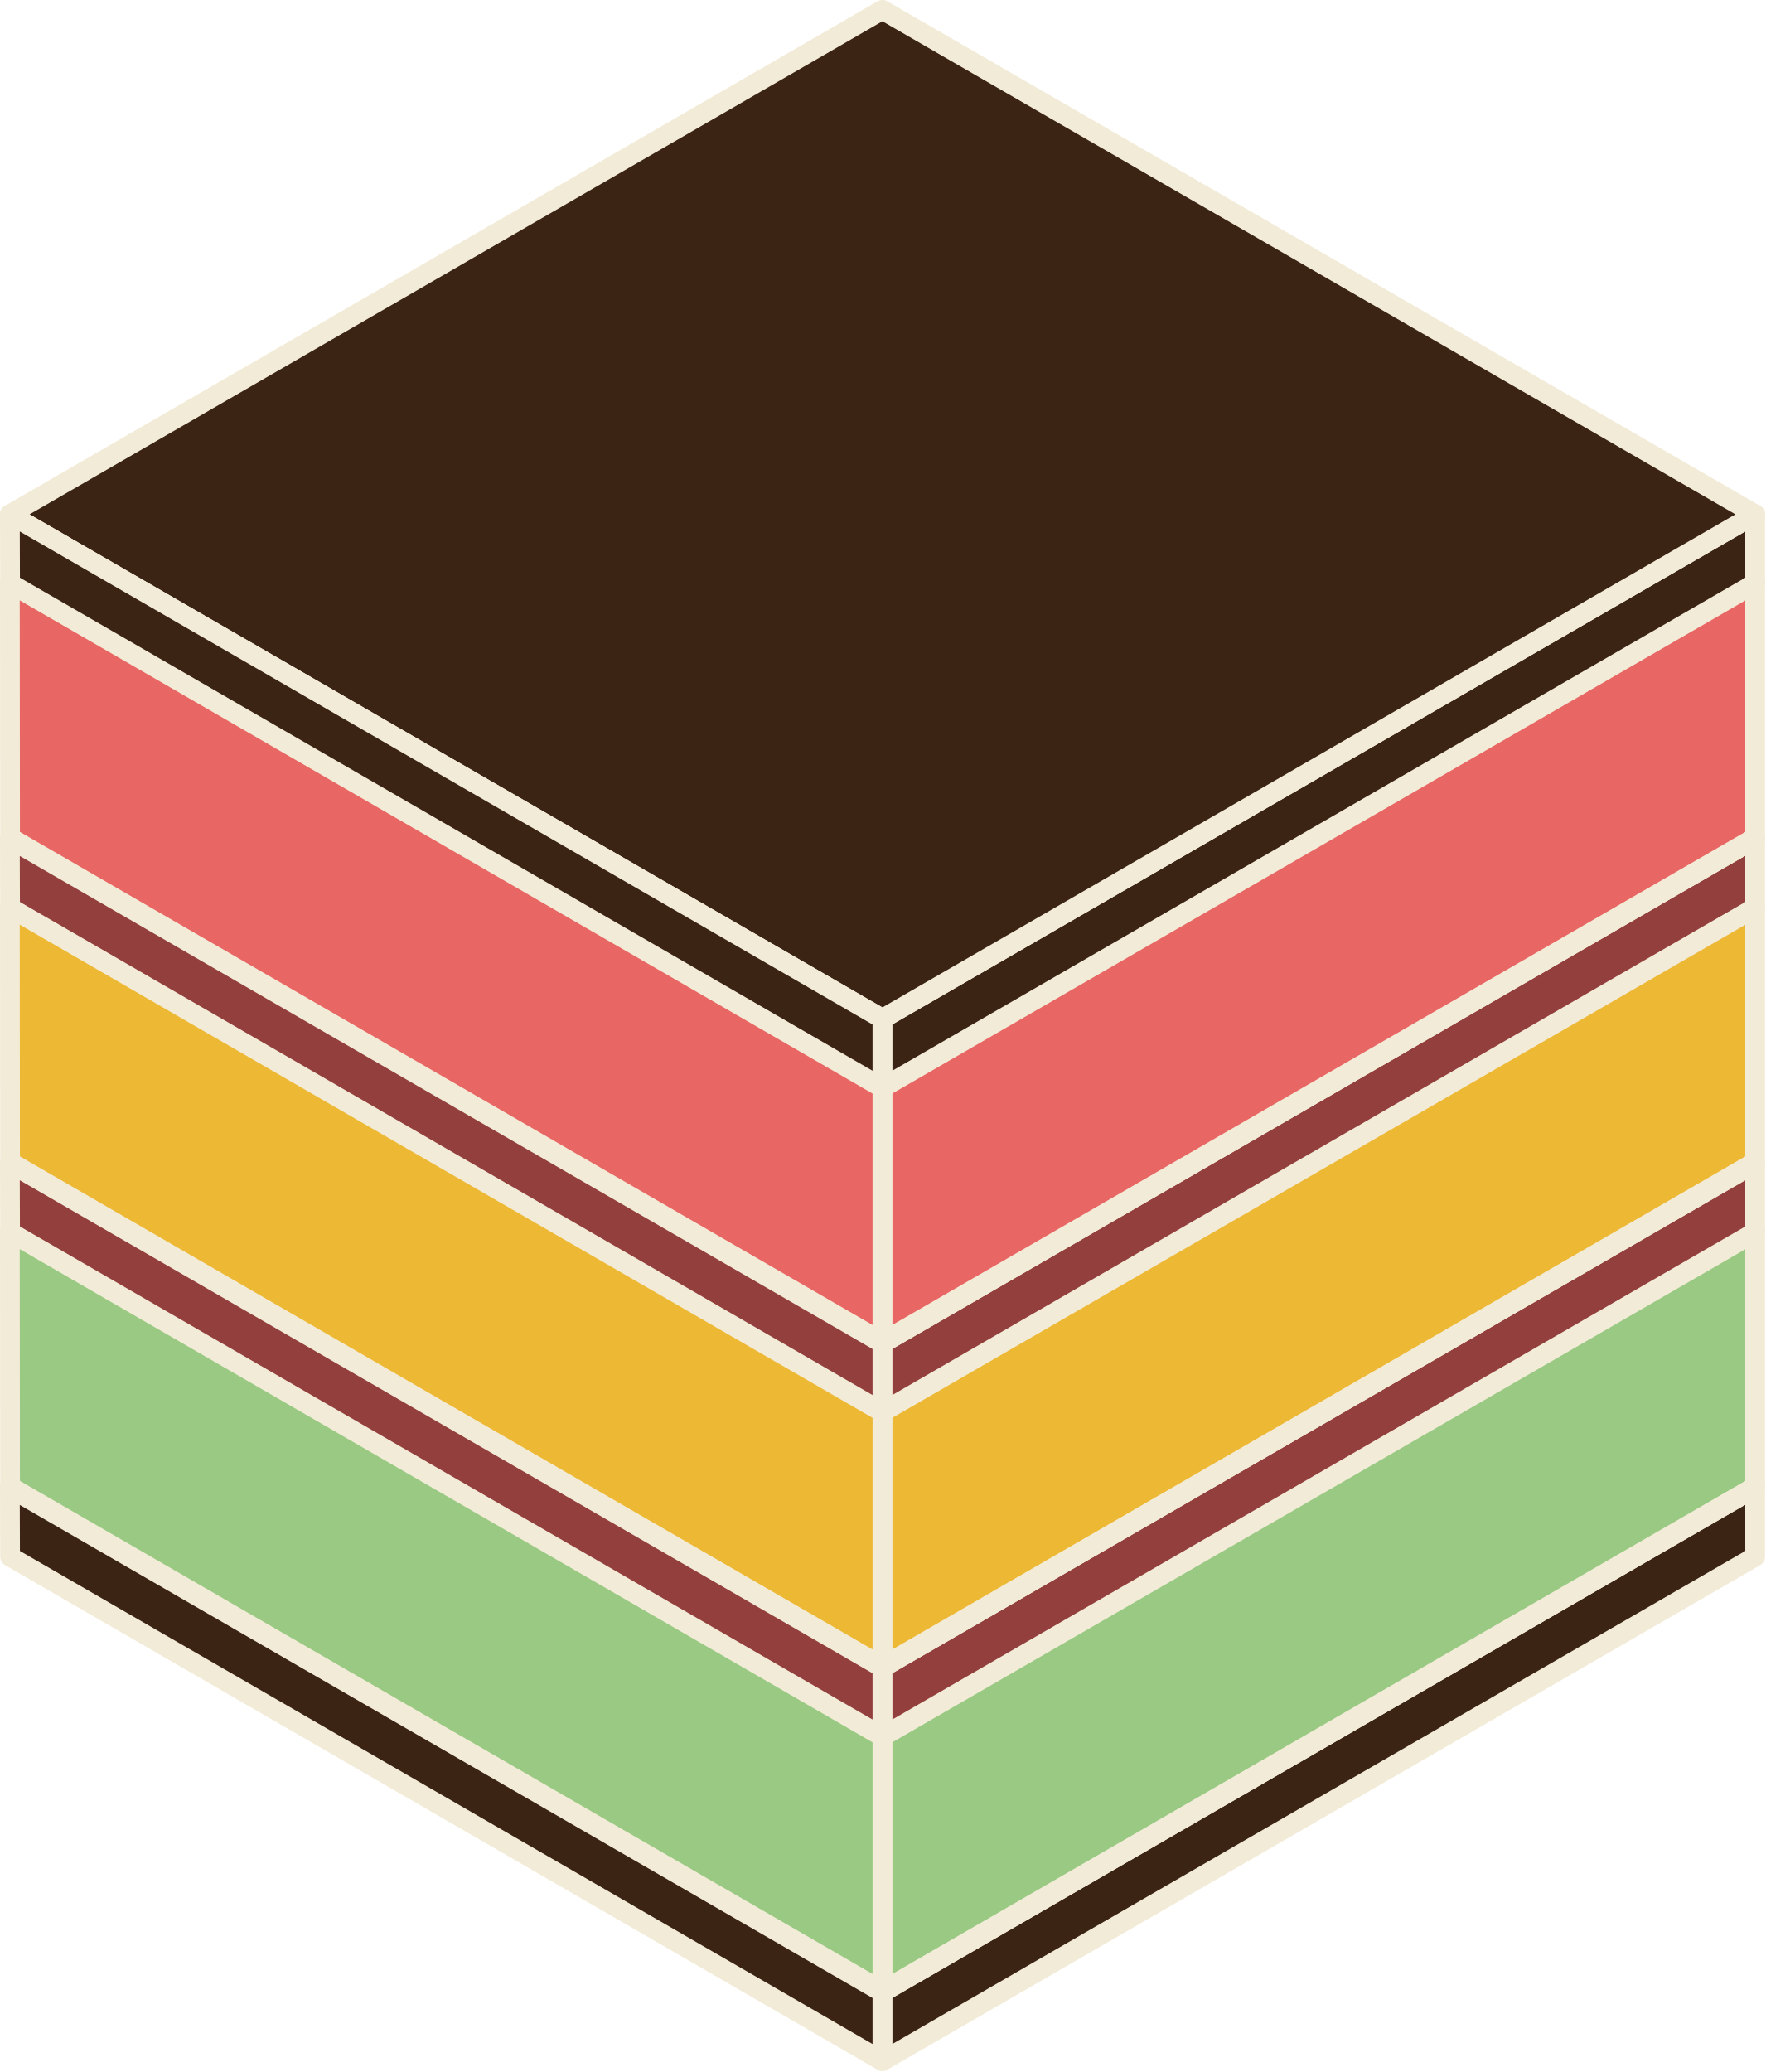
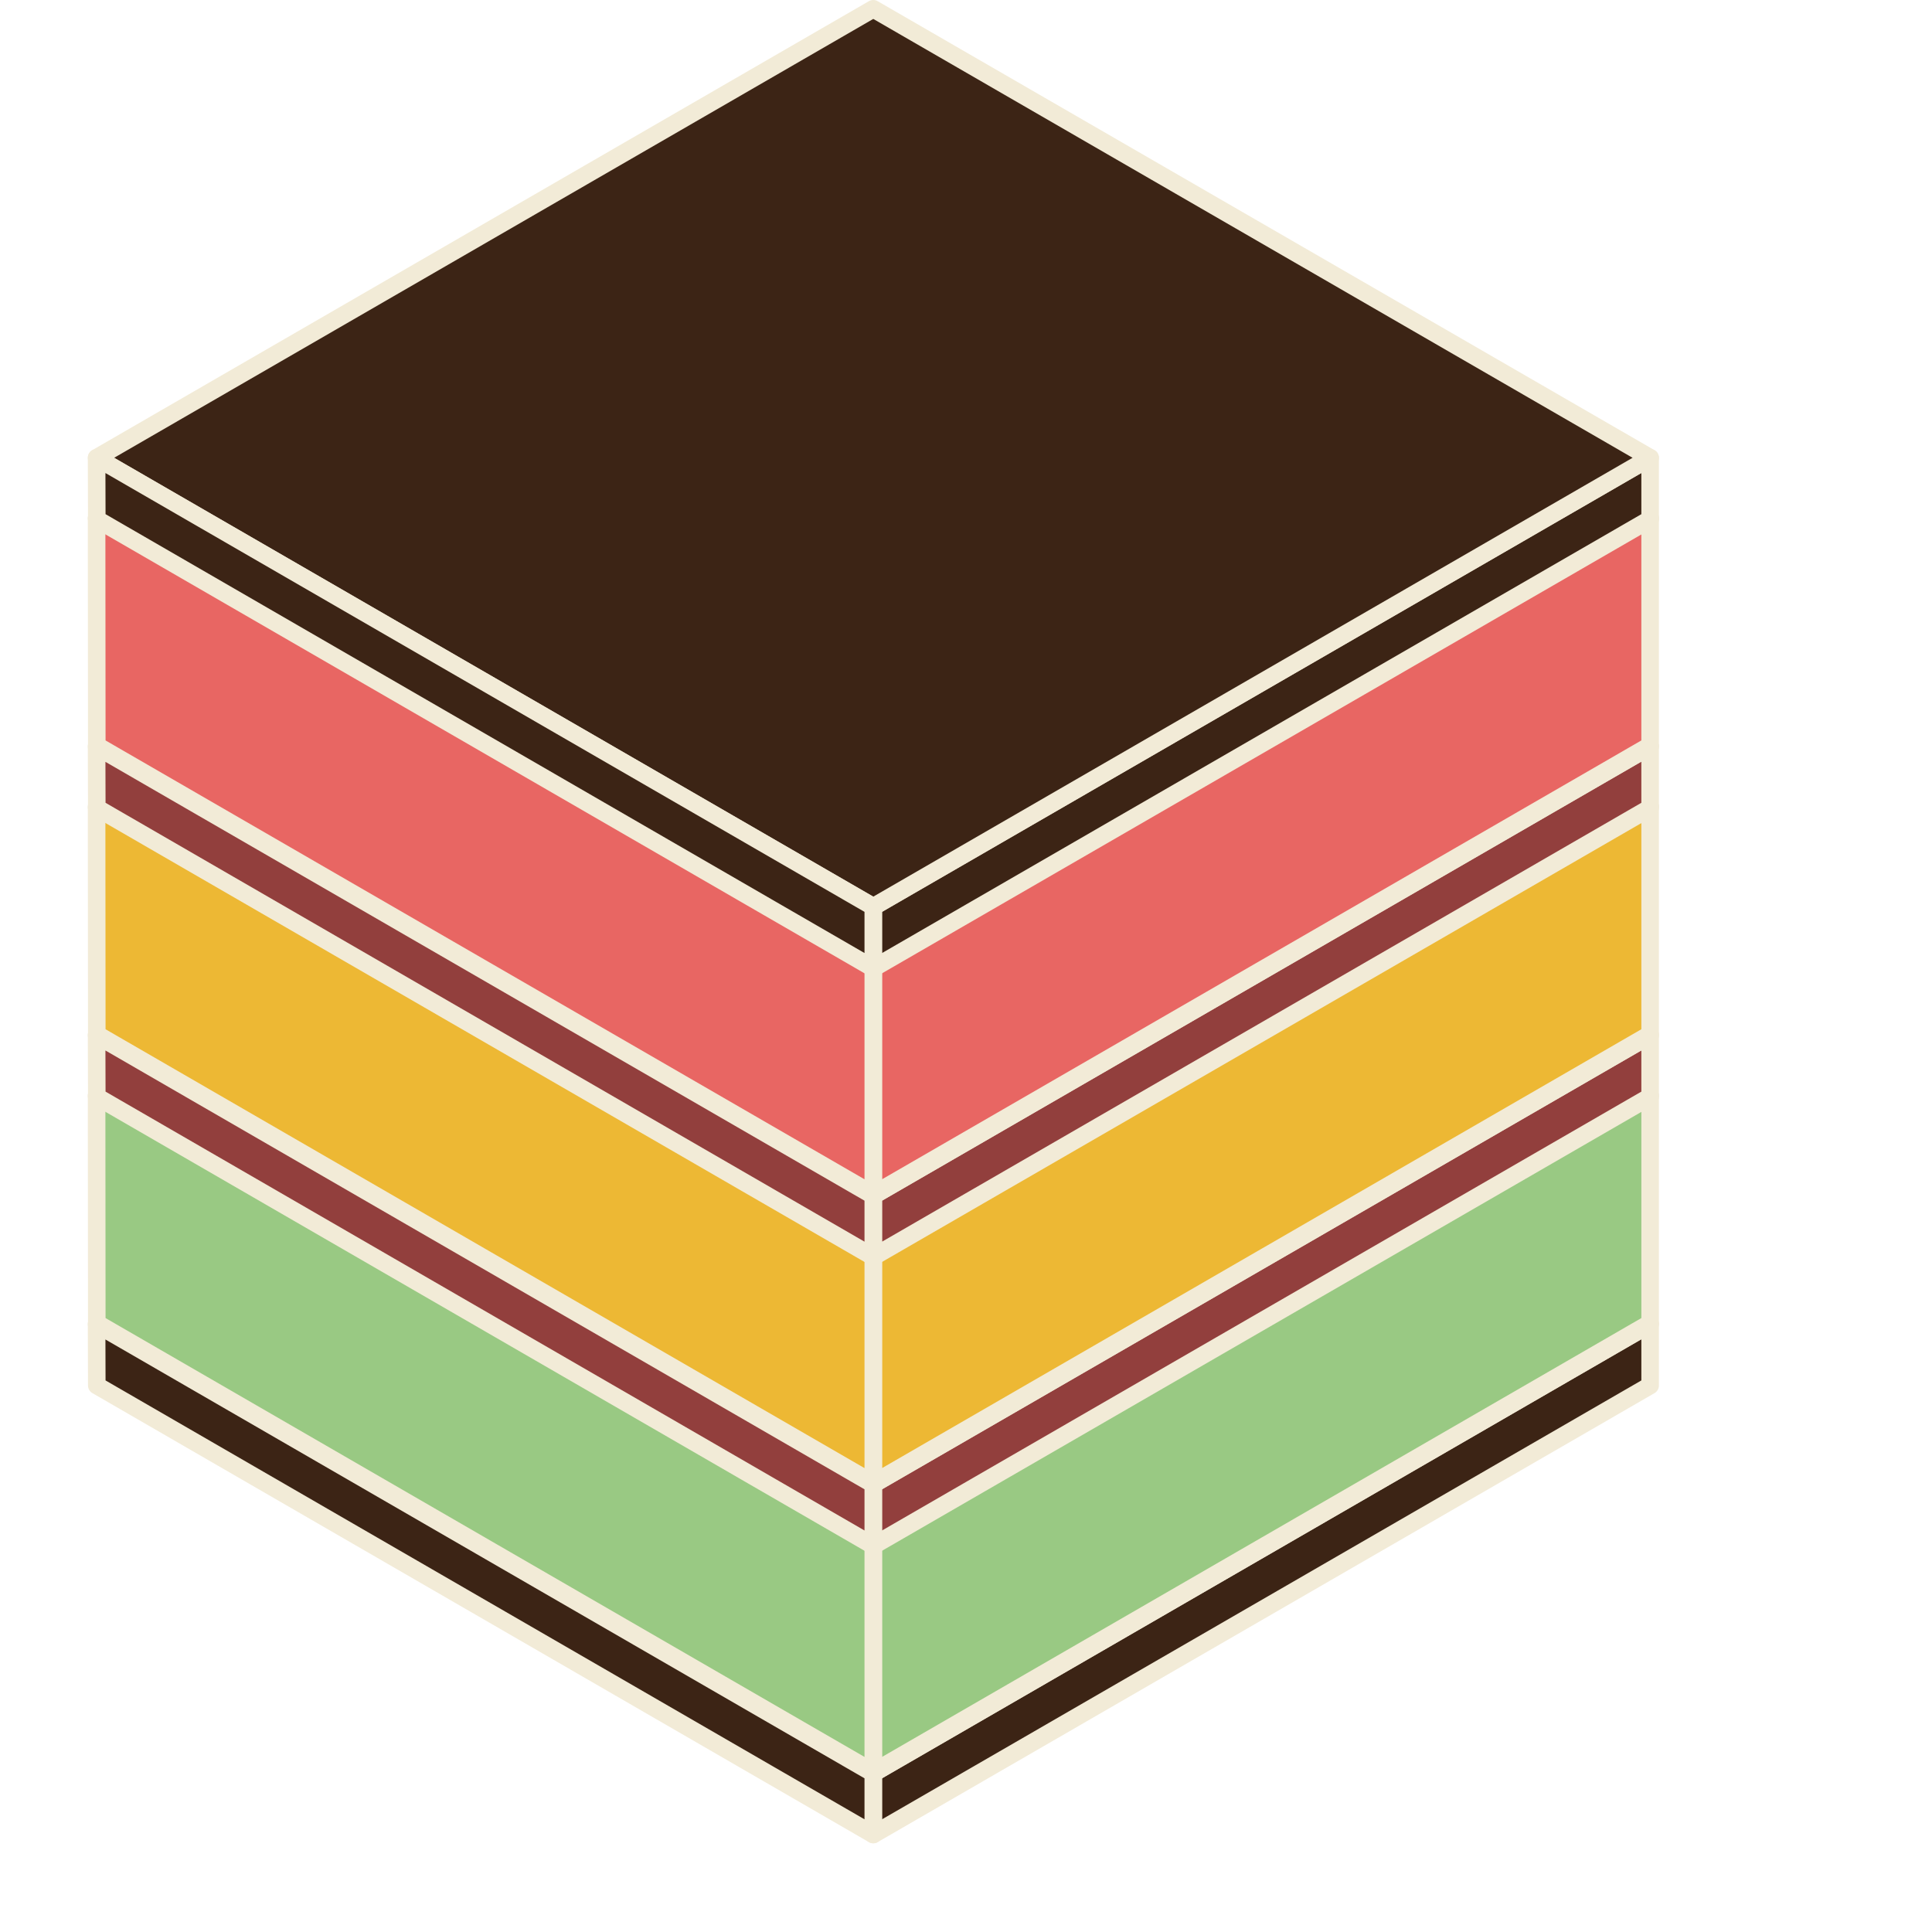
- <svg xmlns="http://www.w3.org/2000/svg" width="179" height="210" viewBox="0 0 179 210" fill="none">
+ <svg xmlns="http://www.w3.org/2000/svg" width="200" height="200" viewBox="0 0 200 220" fill="none">
  <path d="M89.441 208.899V201.922L177.904 150.772V157.77L89.441 208.899Z" fill="#3C2415" stroke="#F2EBD7" stroke-width="2" stroke-linecap="round" stroke-linejoin="round" />
  <path d="M89.441 99.664L177.904 150.772L89.441 201.922L1 150.793L89.441 99.664Z" fill="#3C2415" stroke="#F2EBD7" stroke-width="2" stroke-linecap="round" stroke-linejoin="round" />
  <path d="M89.442 208.899L1.021 157.77L1 150.793L89.442 201.922V208.899Z" fill="#3C2415" stroke="#F2EBD7" stroke-width="2" stroke-linecap="round" stroke-linejoin="round" />
  <path d="M89.441 201.796V175.905L177.904 124.777V150.667L89.441 201.796Z" fill="#99C983" stroke="#F2EBD7" stroke-width="2" stroke-linecap="round" stroke-linejoin="round" />
  <path d="M89.441 73.648L177.904 124.776L89.441 175.905L1 124.776L89.441 73.648Z" fill="#99C983" stroke="#F2EBD7" stroke-width="2" stroke-linecap="round" stroke-linejoin="round" />
  <path d="M89.442 201.796L1.021 150.667L1 124.777L89.442 175.905V201.796Z" fill="#99C983" stroke="#F2EBD7" stroke-width="2" stroke-linecap="round" stroke-linejoin="round" />
  <path d="M89.441 176.011V169.013L177.904 117.884V124.882L89.441 176.011Z" fill="#923F3D" stroke="#F2EBD7" stroke-width="2" stroke-linejoin="round" />
  <path d="M89.441 66.755L177.904 117.884L89.441 169.013L1 117.884L89.441 66.755Z" fill="#923F3D" stroke="#F2EBD7" stroke-width="2" stroke-linejoin="round" />
  <path d="M89.442 176.011L1.021 124.882L1 117.884L89.442 169.013V176.011Z" fill="#923F3D" stroke="#F2EBD7" stroke-width="2" stroke-linejoin="round" />
  <path d="M89.441 168.907V142.996L177.904 91.867V117.779L89.441 168.907Z" fill="#EDB834" stroke="#F2EBD7" stroke-width="2" stroke-linecap="round" stroke-linejoin="round" />
  <path d="M89.441 40.76L177.904 91.868L89.441 142.996L1 91.888L89.441 40.76Z" fill="#EDB834" stroke="#F2EBD7" stroke-width="2" stroke-linecap="round" stroke-linejoin="round" />
  <path d="M89.442 168.908L1.021 117.779L1 91.889L89.442 142.996V168.908Z" fill="#EDB834" stroke="#F2EBD7" stroke-width="2" stroke-linecap="round" stroke-linejoin="round" />
  <path d="M89.441 143.123V136.146L177.904 84.996V91.994L89.441 143.123Z" fill="#923F3D" stroke="#F2EBD7" stroke-width="2" stroke-linejoin="round" />
  <path d="M89.441 33.888L177.904 84.996L89.441 136.146L1 85.017L89.441 33.888Z" fill="#923F3D" stroke="#F2EBD7" stroke-width="2" stroke-linejoin="round" />
  <path d="M89.442 143.123L1.021 91.994L1 85.017L89.442 136.146V143.123Z" fill="#923F3D" stroke="#F2EBD7" stroke-width="2" stroke-linejoin="round" />
  <path d="M89.441 136.019V110.129L177.904 59.001V84.891L89.441 136.019Z" fill="#E86663" stroke="#F2EBD7" stroke-width="2" stroke-linejoin="round" />
  <path d="M89.441 7.872L177.904 59.001L89.441 110.129L1 59.001L89.441 7.872Z" fill="#E86663" stroke="#F2EBD7" stroke-width="2" stroke-linejoin="round" />
  <path d="M89.442 136.019L1.021 84.891L1 59.001L89.442 110.129V136.019Z" fill="#E86663" stroke="#F2EBD7" stroke-width="2" stroke-linejoin="round" />
  <path d="M89.441 110.256V103.258L177.904 52.129V59.127L89.441 110.256Z" fill="#3C2415" stroke="#F2EBD7" stroke-width="2" stroke-linecap="round" stroke-linejoin="round" />
  <path d="M89.441 1L177.904 52.129L89.441 103.258L1 52.129L89.441 1Z" fill="#3C2415" stroke="#F2EBD7" stroke-width="2" stroke-linecap="round" stroke-linejoin="round" />
  <path d="M89.442 110.256L1.021 59.127L1 52.129L89.442 103.258V110.256Z" fill="#3C2415" stroke="#F2EBD7" stroke-width="2" stroke-linecap="round" stroke-linejoin="round" />
</svg>
